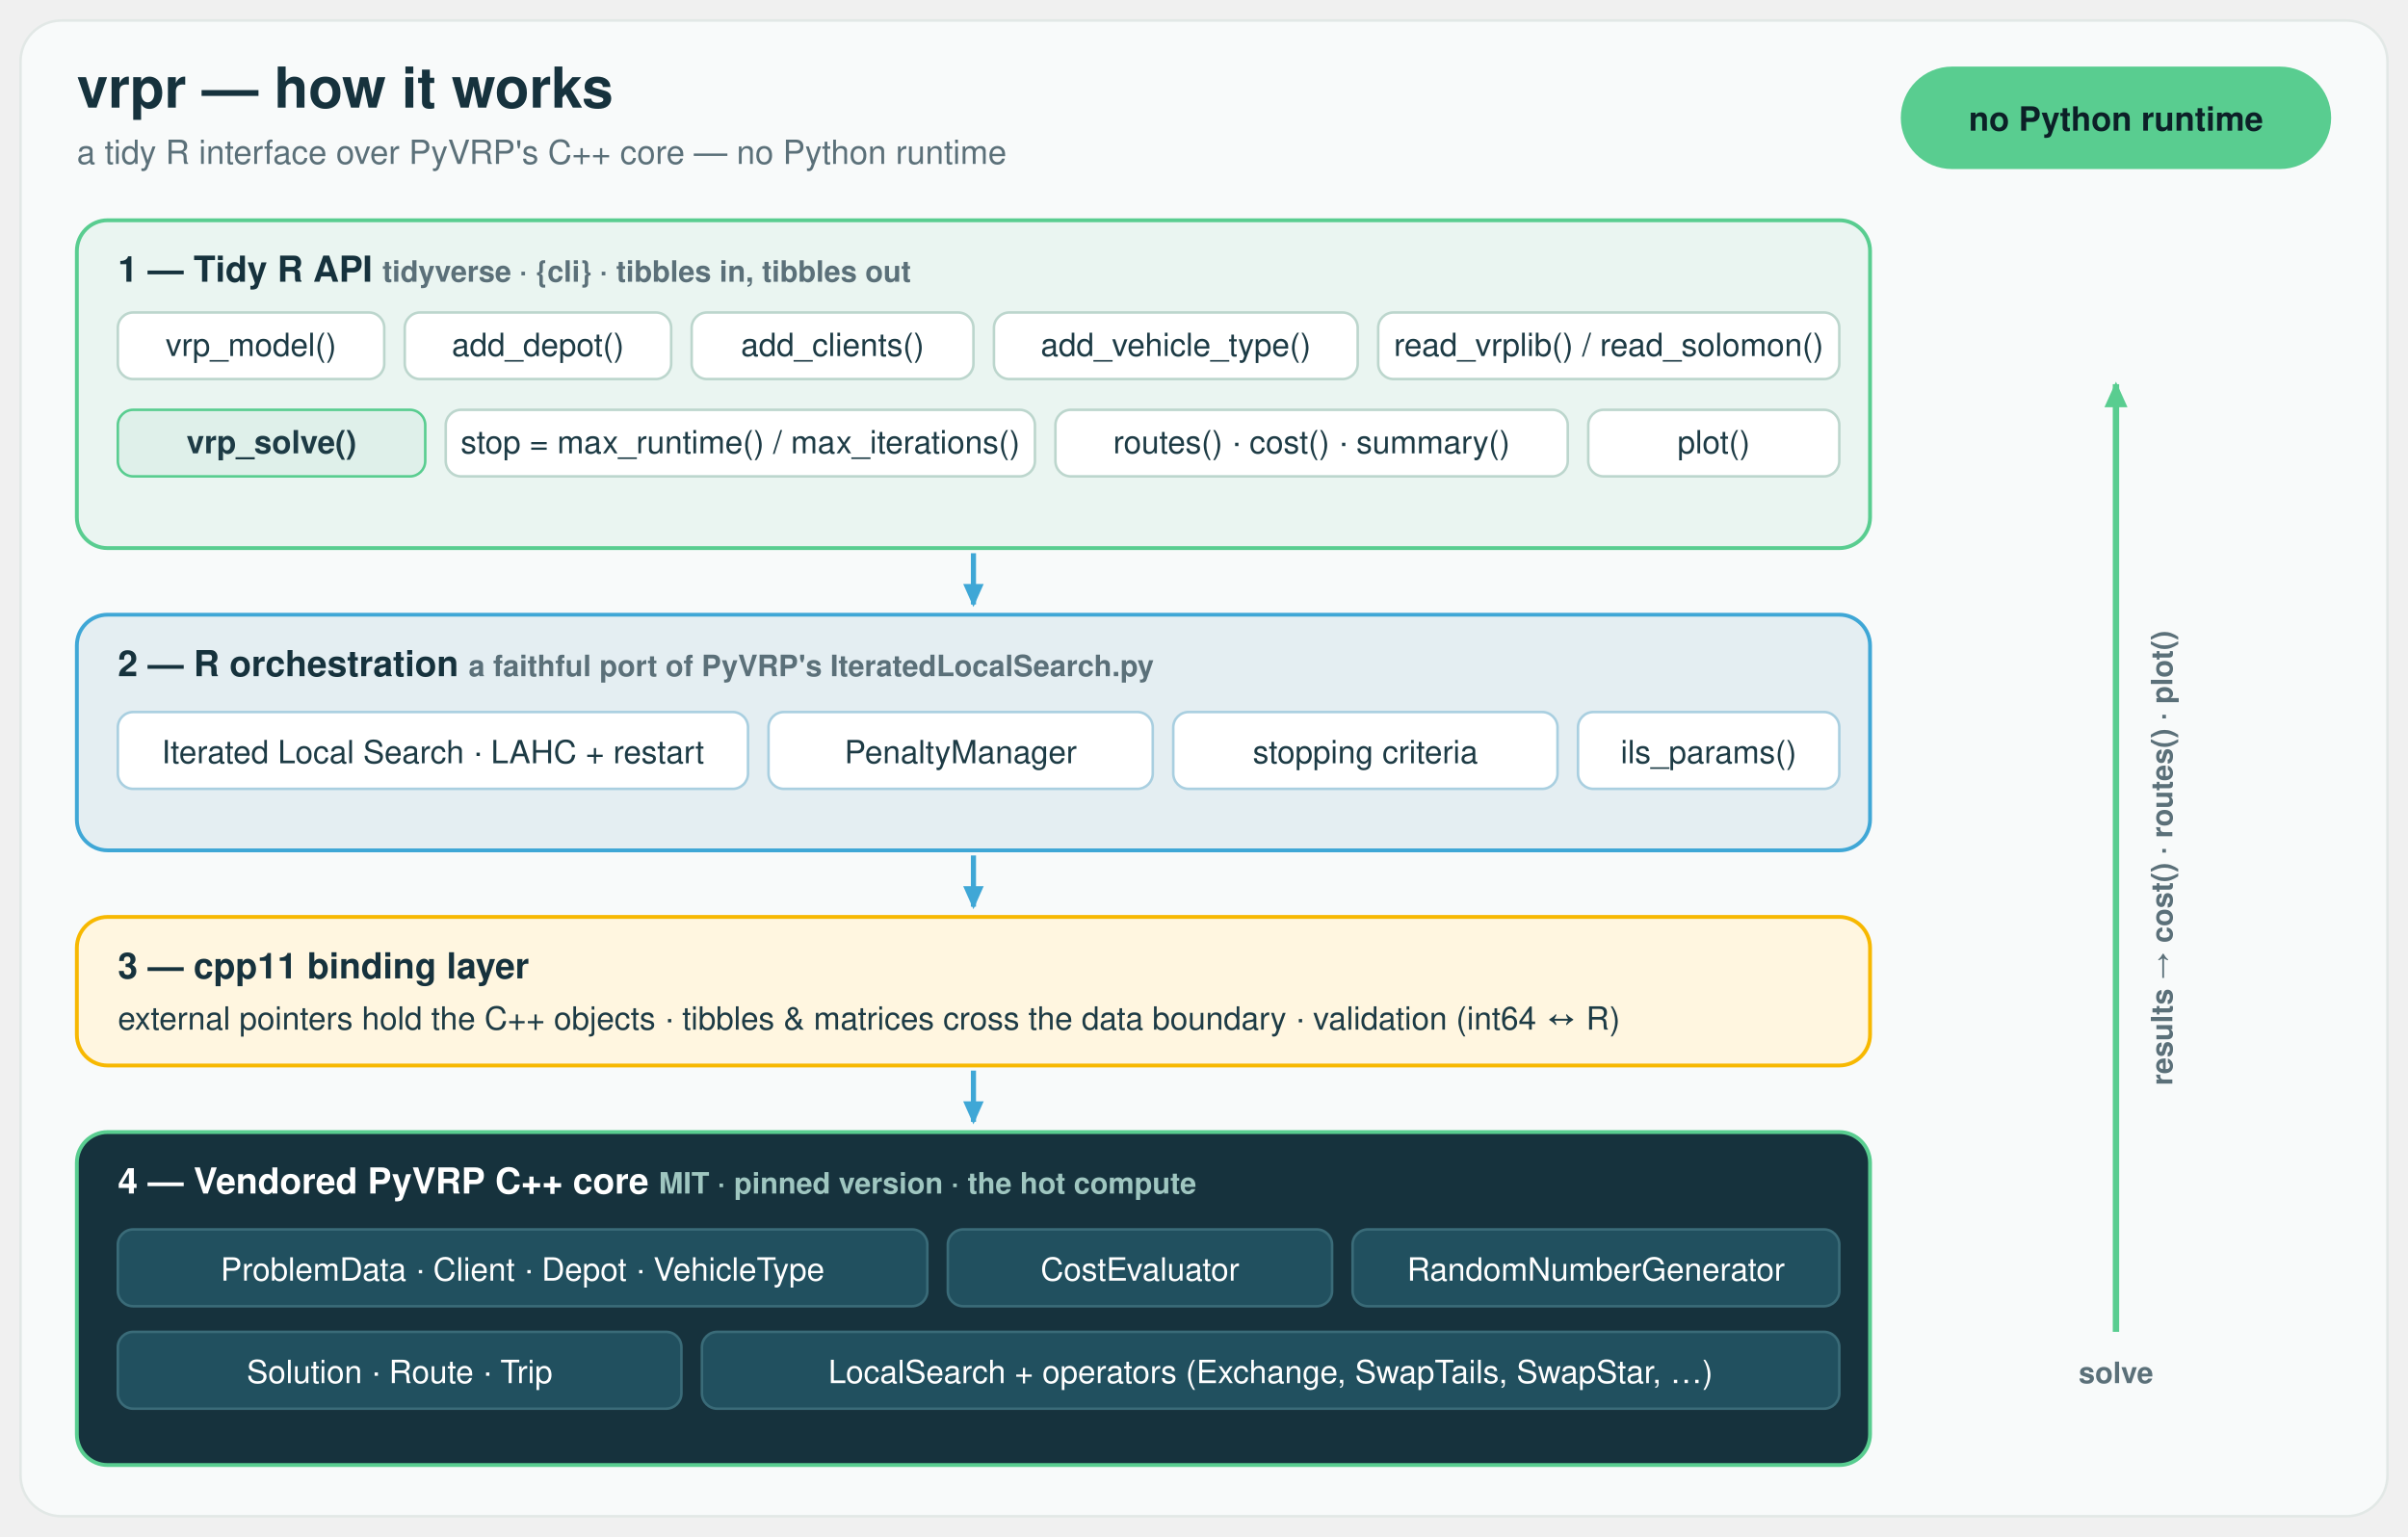
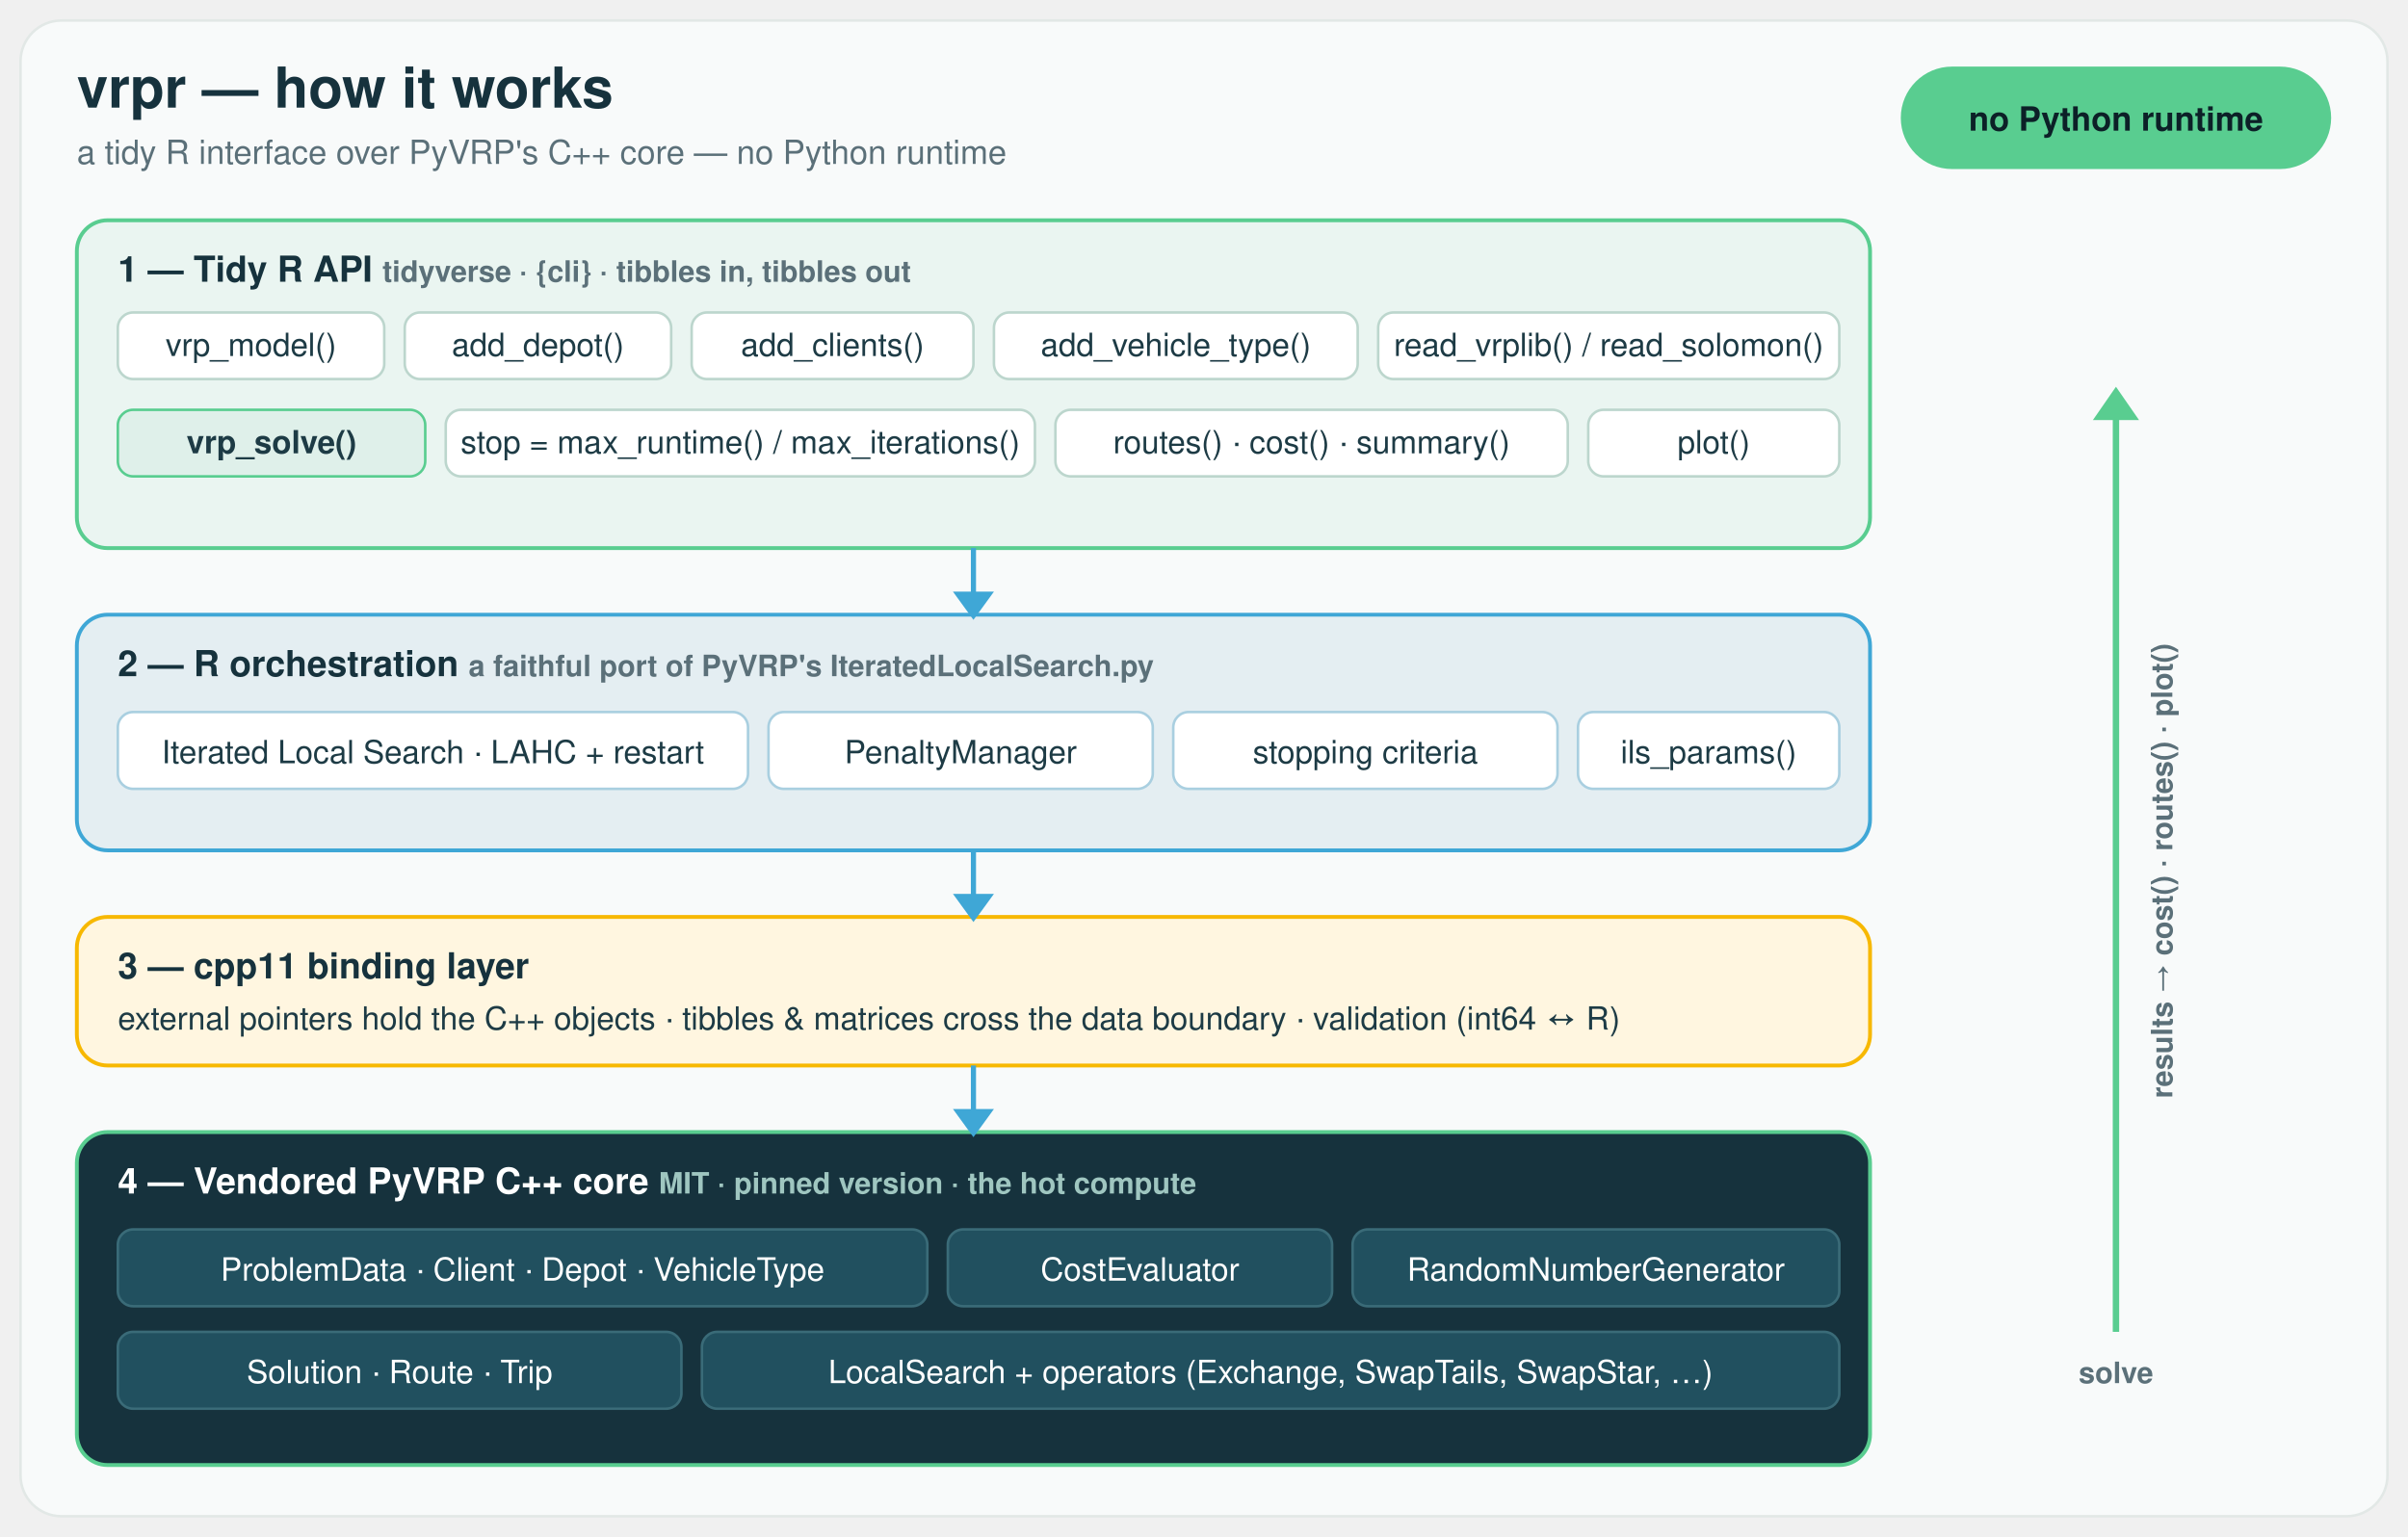
<svg xmlns="http://www.w3.org/2000/svg" viewBox="0 0 940 600" width="940" height="600" font-family="'Segoe UI','Helvetica Neue',Helvetica,Arial,sans-serif" role="img" aria-label="vrpr architecture">
  <style>
    .title { font-size: 22px; font-weight: 700; fill: #16323d; }
    .sub   { font-size: 13px; fill: #5b7079; }
    .lyr   { font-size: 14px; font-weight: 700; }
    .lyrsub{ font-size: 11.5px; }
    .chip  { font-size: 12.5px; fill: #1d3b45; }
    .chipw { font-size: 12.5px; fill: #ffffff; }
    .flow  { font-size: 11.5px; fill: #5b7079; font-weight: 600; }
  </style>
  <rect x="8" y="8" width="924" height="584" rx="16" fill="#f8fafa" stroke="#e2e8e6" />
  <text x="30" y="42" class="title">vrpr — how it works</text>
  <text x="30" y="64" class="sub">a tidy R interface over PyVRP's C++ core — no Python runtime</text>
  <rect x="742" y="26" width="168" height="40" rx="20" fill="#59cd90" />
  <text x="826" y="51" text-anchor="middle" font-size="13" font-weight="700" fill="#0c2027">no Python runtime</text>
  <rect x="30" y="86" width="700" height="128" rx="12" fill="#eaf5f1" stroke="#59cd90" stroke-width="1.5" />
  <text x="46" y="110" class="lyr" fill="#16323d">1 — Tidy R API <tspan class="lyrsub" fill="#5b7079">tidyverse · {cli} · tibbles in, tibbles out</tspan>
  </text>
  <g>
    <rect x="46" y="122" width="104" height="26" rx="6" fill="#fff" stroke="#bcd6cd" />
    <text x="98" y="139" text-anchor="middle" class="chip">vrp_model()</text>
    <rect x="158" y="122" width="104" height="26" rx="6" fill="#fff" stroke="#bcd6cd" />
    <text x="210" y="139" text-anchor="middle" class="chip">add_depot()</text>
    <rect x="270" y="122" width="110" height="26" rx="6" fill="#fff" stroke="#bcd6cd" />
    <text x="325" y="139" text-anchor="middle" class="chip">add_clients()</text>
    <rect x="388" y="122" width="142" height="26" rx="6" fill="#fff" stroke="#bcd6cd" />
    <text x="459" y="139" text-anchor="middle" class="chip">add_vehicle_type()</text>
    <rect x="538" y="122" width="180" height="26" rx="6" fill="#fff" stroke="#bcd6cd" />
    <text x="628" y="139" text-anchor="middle" class="chip">read_vrplib() / read_solomon()</text>
    <rect x="46" y="160" width="120" height="26" rx="6" fill="#dff0ea" stroke="#59cd90" />
    <text x="106" y="177" text-anchor="middle" class="chip" font-weight="700">vrp_solve()</text>
    <rect x="174" y="160" width="230" height="26" rx="6" fill="#fff" stroke="#bcd6cd" />
    <text x="289" y="177" text-anchor="middle" class="chip">stop = max_runtime() / max_iterations()</text>
    <rect x="412" y="160" width="200" height="26" rx="6" fill="#fff" stroke="#bcd6cd" />
    <text x="512" y="177" text-anchor="middle" class="chip">routes() · cost() · summary()</text>
    <rect x="620" y="160" width="98" height="26" rx="6" fill="#fff" stroke="#bcd6cd" />
    <text x="669" y="177" text-anchor="middle" class="chip">plot()</text>
  </g>
  <rect x="30" y="240" width="700" height="92" rx="12" fill="#e4eef2" stroke="#3fa7d6" stroke-width="1.5" />
  <text x="46" y="264" class="lyr" fill="#16323d">2 — R orchestration <tspan class="lyrsub" fill="#5b7079">a faithful port of PyVRP's IteratedLocalSearch.py</tspan>
  </text>
  <g>
    <rect x="46" y="278" width="246" height="30" rx="6" fill="#fff" stroke="#a9cfe0" />
    <text x="169" y="298" text-anchor="middle" class="chip">Iterated Local Search · LAHC + restart</text>
    <rect x="300" y="278" width="150" height="30" rx="6" fill="#fff" stroke="#a9cfe0" />
    <text x="375" y="298" text-anchor="middle" class="chip">PenaltyManager</text>
    <rect x="458" y="278" width="150" height="30" rx="6" fill="#fff" stroke="#a9cfe0" />
    <text x="533" y="298" text-anchor="middle" class="chip">stopping criteria</text>
    <rect x="616" y="278" width="102" height="30" rx="6" fill="#fff" stroke="#a9cfe0" />
    <text x="667" y="298" text-anchor="middle" class="chip">ils_params()</text>
  </g>
  <rect x="30" y="358" width="700" height="58" rx="12" fill="#fff6e0" stroke="#f7b801" stroke-width="1.5" />
  <text x="46" y="382" class="lyr" fill="#16323d">3 — cpp11 binding layer</text>
  <text x="46" y="402" class="chip">external pointers hold the C++ objects · tibbles &amp; matrices cross the data boundary · validation (int64 ↔ R)</text>
  <rect x="30" y="442" width="700" height="130" rx="12" fill="#16323d" stroke="#59cd90" stroke-width="1.5" />
  <text x="46" y="466" class="lyr" fill="#ffffff">4 — Vendored PyVRP C++ core <tspan class="lyrsub" fill="#9fc6c0">MIT · pinned version · the hot compute</tspan>
  </text>
  <g>
    <rect x="46" y="480" width="316" height="30" rx="6" fill="#21505f" stroke="#3a6b78" />
    <text x="204" y="500" text-anchor="middle" class="chipw">ProblemData · Client · Depot · VehicleType</text>
    <rect x="370" y="480" width="150" height="30" rx="6" fill="#21505f" stroke="#3a6b78" />
    <text x="445" y="500" text-anchor="middle" class="chipw">CostEvaluator</text>
    <rect x="528" y="480" width="190" height="30" rx="6" fill="#21505f" stroke="#3a6b78" />
    <text x="623" y="500" text-anchor="middle" class="chipw">RandomNumberGenerator</text>
    <rect x="46" y="520" width="220" height="30" rx="6" fill="#21505f" stroke="#3a6b78" />
    <text x="156" y="540" text-anchor="middle" class="chipw">Solution · Route · Trip</text>
    <rect x="274" y="520" width="444" height="30" rx="6" fill="#21505f" stroke="#3a6b78" />
    <text x="496" y="540" text-anchor="middle" class="chipw">LocalSearch + operators (Exchange, SwapTails, SwapStar, …)</text>
  </g>
-   <defs>
-     <marker id="down" markerUnits="userSpaceOnUse" markerWidth="12" markerHeight="12" refX="8" refY="4" orient="auto">
-       <path d="M0,0 L9,4 L0,8 Z" fill="#3fa7d6" />
-     </marker>
-     <marker id="up" markerUnits="userSpaceOnUse" markerWidth="14" markerHeight="14" refX="9" refY="4.5" orient="auto">
-       <path d="M0,0 L10,4.5 L0,9 Z" fill="#59cd90" />
-     </marker>
-   </defs>
-   <line x1="380" y1="216" x2="380" y2="236" stroke="#3fa7d6" stroke-width="2" marker-end="url(#down)" />
-   <line x1="380" y1="334" x2="380" y2="354" stroke="#3fa7d6" stroke-width="2" marker-end="url(#down)" />
-   <line x1="380" y1="418" x2="380" y2="438" stroke="#3fa7d6" stroke-width="2" marker-end="url(#down)" />
-   <line x1="826" y1="520" x2="826" y2="150" stroke="#59cd90" stroke-width="2.5" marker-end="url(#up)" />
+   <g fill="#3fa7d6" stroke="none">
+     <line x1="380" y1="214" x2="380" y2="232" stroke="#3fa7d6" stroke-width="2" />
+     <path d="M372,231 L388,231 L380,242 Z" />
+     <line x1="380" y1="332" x2="380" y2="350" stroke="#3fa7d6" stroke-width="2" />
+     <path d="M372,349 L388,349 L380,360 Z" />
+     <line x1="380" y1="416" x2="380" y2="434" stroke="#3fa7d6" stroke-width="2" />
+     <path d="M372,433 L388,433 L380,444 Z" />
+   </g>
+   <line x1="826" y1="520" x2="826" y2="162" stroke="#59cd90" stroke-width="2.5" />
+   <path d="M817,164 L835,164 L826,151 Z" fill="#59cd90" stroke="none" />
  <text x="826" y="540" text-anchor="middle" class="flow">solve</text>
-   <g transform="translate(848,335) rotate(-90)">
+   <g transform="translate(848,340) rotate(-90)">
    <text x="0" y="0" text-anchor="middle" class="flow" fill="#3a7d6a">results → cost() · routes() · plot()</text>
  </g>
</svg>
